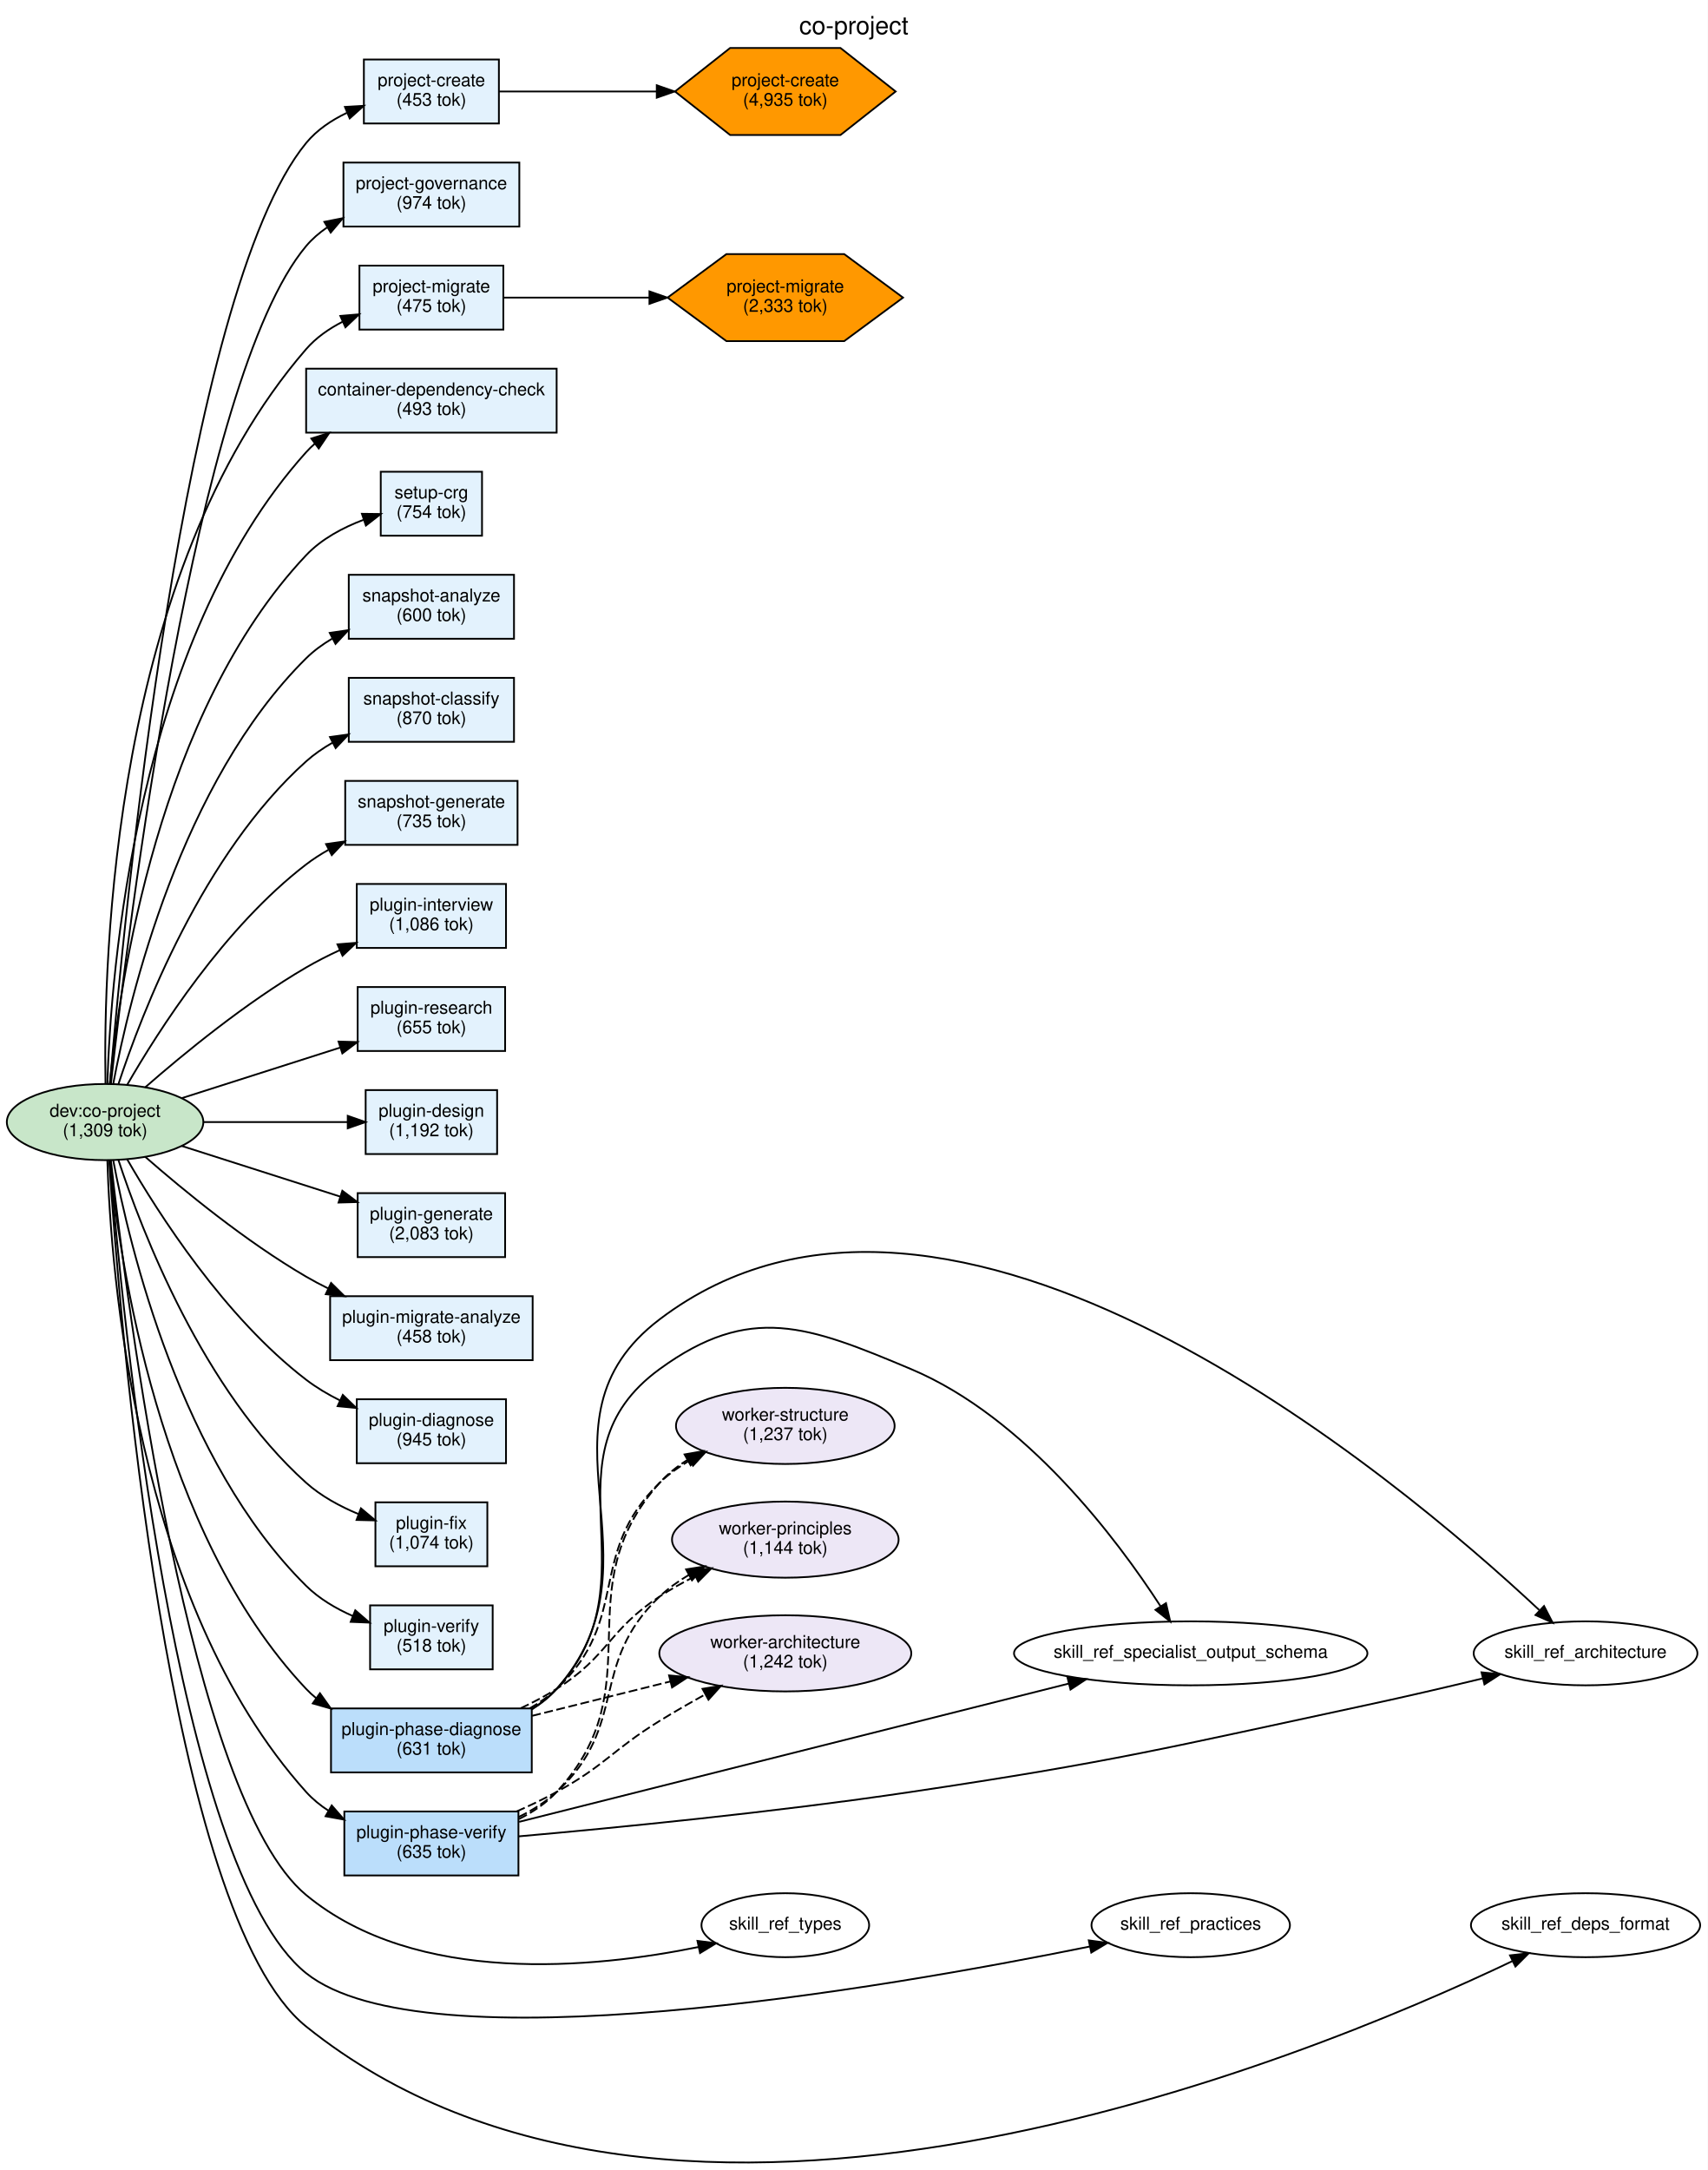
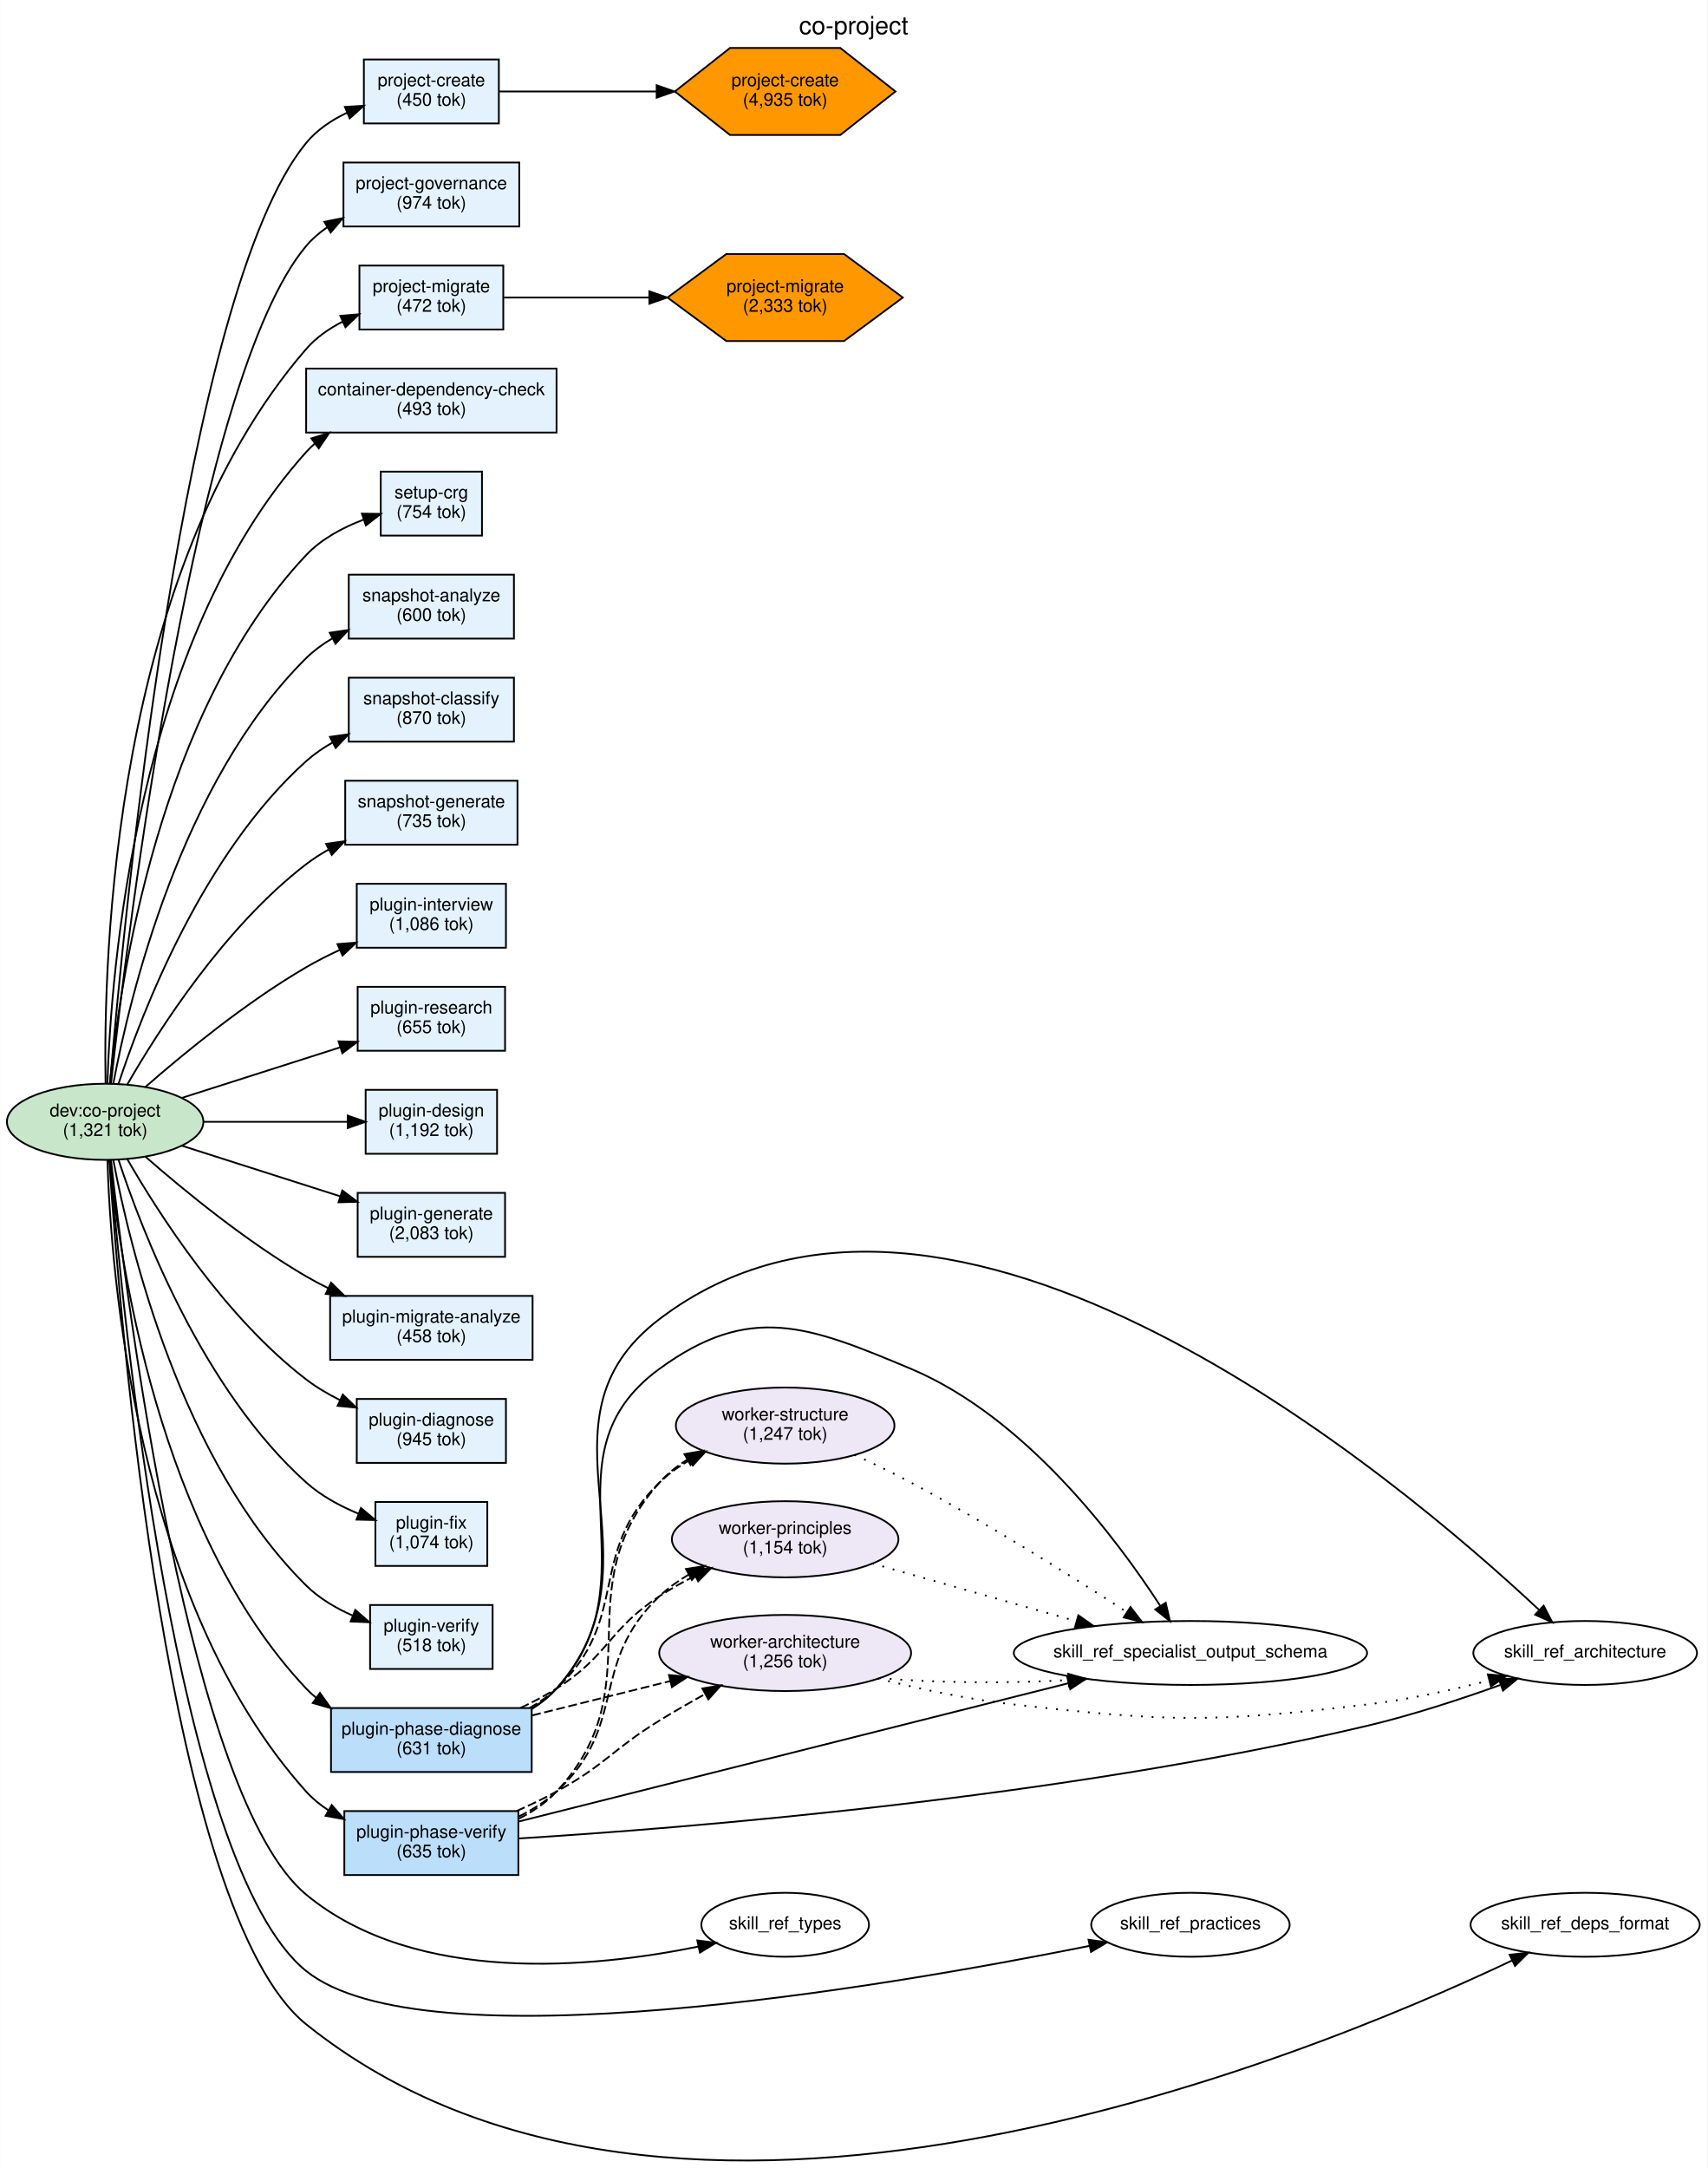
- <svg xmlns="http://www.w3.org/2000/svg" width="961pt" height="1221pt" viewBox="0.00 0.00 961.20 1221.26">
-   <g id="graph0" class="graph" transform="scale(1 1) rotate(0) translate(4 1217.26)">
-     <polygon fill="white" stroke="transparent" points="-4,4 -4,-1217.26 957.2,-1217.26 957.2,4 -4,4" />
-     <text text-anchor="middle" x="476.6" y="-1198.06" font-family="Helvetica,sans-Serif" font-size="14.00">co-project</text>
+ <svg xmlns="http://www.w3.org/2000/svg" width="961pt" height="1220pt" viewBox="0.00 0.00 961.20 1220.41">
+   <g id="graph0" class="graph" transform="scale(1 1) rotate(0) translate(4 1216.41)">
+     <polygon fill="white" stroke="transparent" points="-4,4 -4,-1216.41 957.2,-1216.41 957.2,4 -4,4" />
+     <text text-anchor="middle" x="476.6" y="-1197.21" font-family="Helvetica,sans-Serif" font-size="14.00">co-project</text>
    <g id="node1" class="node">
-       <ellipse fill="#c8e6c9" stroke="black" cx="55.15" cy="-585.77" rx="55.31" ry="21.43" />
-       <text text-anchor="middle" x="55.15" y="-588.77" font-family="Helvetica,sans-Serif" font-size="10.00">dev:co-project</text>
-       <text text-anchor="middle" x="55.15" y="-577.77" font-family="Helvetica,sans-Serif" font-size="10.00">(1,309 tok)</text>
+       <ellipse fill="#c8e6c9" stroke="black" cx="55.15" cy="-584.92" rx="55.31" ry="21.43" />
+       <text text-anchor="middle" x="55.15" y="-587.92" font-family="Helvetica,sans-Serif" font-size="10.00">dev:co-project</text>
+       <text text-anchor="middle" x="55.15" y="-576.92" font-family="Helvetica,sans-Serif" font-size="10.00">(1,321 tok)</text>
    </g>
    <g id="node2" class="node">
-       <polygon fill="#e3f2fd" stroke="black" points="276.81,-1183.77 200.81,-1183.77 200.81,-1147.77 276.81,-1147.77 276.81,-1183.77" />
-       <text text-anchor="middle" x="238.81" y="-1168.77" font-family="Helvetica,sans-Serif" font-size="10.00">project-create</text>
-       <text text-anchor="middle" x="238.81" y="-1157.77" font-family="Helvetica,sans-Serif" font-size="10.00">(453 tok)</text>
+       <polygon fill="#e3f2fd" stroke="black" points="276.81,-1182.92 200.81,-1182.92 200.81,-1146.92 276.81,-1146.92 276.81,-1182.92" />
+       <text text-anchor="middle" x="238.81" y="-1167.92" font-family="Helvetica,sans-Serif" font-size="10.00">project-create</text>
+       <text text-anchor="middle" x="238.81" y="-1156.92" font-family="Helvetica,sans-Serif" font-size="10.00">(450 tok)</text>
    </g>
    <g id="edge1" class="edge">
-       <path fill="none" stroke="black" d="M57.84,-606.99C65.46,-697.79 99.26,-1052.79 168.31,-1136.77 174.35,-1144.11 182.56,-1149.62 191.23,-1153.75" />
-       <polygon fill="black" stroke="black" points="190.15,-1157.09 200.73,-1157.71 192.84,-1150.63 190.15,-1157.09" />
+       <path fill="none" stroke="black" d="M57.84,-606.14C65.46,-696.94 99.26,-1051.94 168.31,-1135.92 174.35,-1143.26 182.56,-1148.77 191.23,-1152.9" />
+       <polygon fill="black" stroke="black" points="190.15,-1156.24 200.73,-1156.86 192.84,-1149.78 190.15,-1156.24" />
    </g>
    <g id="node3" class="node">
-       <polygon fill="#e3f2fd" stroke="black" points="288.31,-1125.77 189.31,-1125.77 189.31,-1089.77 288.31,-1089.77 288.31,-1125.77" />
-       <text text-anchor="middle" x="238.81" y="-1110.77" font-family="Helvetica,sans-Serif" font-size="10.00">project-governance</text>
-       <text text-anchor="middle" x="238.81" y="-1099.77" font-family="Helvetica,sans-Serif" font-size="10.00">(974 tok)</text>
+       <polygon fill="#e3f2fd" stroke="black" points="288.31,-1124.92 189.31,-1124.92 189.31,-1088.92 288.31,-1088.92 288.31,-1124.92" />
+       <text text-anchor="middle" x="238.81" y="-1109.92" font-family="Helvetica,sans-Serif" font-size="10.00">project-governance</text>
+       <text text-anchor="middle" x="238.81" y="-1098.92" font-family="Helvetica,sans-Serif" font-size="10.00">(974 tok)</text>
    </g>
    <g id="edge2" class="edge">
-       <path fill="none" stroke="black" d="M58.4,-607.02C67.73,-691.77 105.92,-1004.64 168.31,-1078.77 171.69,-1082.79 175.73,-1086.27 180.13,-1089.27" />
-       <polygon fill="black" stroke="black" points="178.57,-1092.41 188.97,-1094.47 182.13,-1086.38 178.57,-1092.41" />
+       <path fill="none" stroke="black" d="M58.4,-606.17C67.73,-690.93 105.92,-1003.79 168.31,-1077.92 171.69,-1081.94 175.73,-1085.42 180.13,-1088.42" />
+       <polygon fill="black" stroke="black" points="178.57,-1091.56 188.97,-1093.62 182.13,-1085.53 178.57,-1091.56" />
    </g>
    <g id="node4" class="node">
-       <polygon fill="#e3f2fd" stroke="black" points="279.31,-1067.77 198.31,-1067.77 198.31,-1031.77 279.31,-1031.77 279.31,-1067.77" />
-       <text text-anchor="middle" x="238.81" y="-1052.77" font-family="Helvetica,sans-Serif" font-size="10.00">project-migrate</text>
-       <text text-anchor="middle" x="238.81" y="-1041.77" font-family="Helvetica,sans-Serif" font-size="10.00">(475 tok)</text>
+       <polygon fill="#e3f2fd" stroke="black" points="279.31,-1066.92 198.31,-1066.92 198.31,-1030.92 279.31,-1030.92 279.31,-1066.92" />
+       <text text-anchor="middle" x="238.81" y="-1051.92" font-family="Helvetica,sans-Serif" font-size="10.00">project-migrate</text>
+       <text text-anchor="middle" x="238.81" y="-1040.92" font-family="Helvetica,sans-Serif" font-size="10.00">(472 tok)</text>
    </g>
    <g id="edge3" class="edge">
-       <path fill="none" stroke="black" d="M55.39,-607.35C54.1,-676.43 59.28,-894.92 168.31,-1020.77 173.91,-1027.23 181.18,-1032.28 188.91,-1036.23" />
-       <polygon fill="black" stroke="black" points="187.56,-1039.46 198.12,-1040.36 190.43,-1033.07 187.56,-1039.46" />
+       <path fill="none" stroke="black" d="M55.39,-606.5C54.1,-675.58 59.28,-894.07 168.31,-1019.92 173.91,-1026.38 181.18,-1031.44 188.91,-1035.38" />
+       <polygon fill="black" stroke="black" points="187.56,-1038.61 198.12,-1039.51 190.43,-1032.22 187.56,-1038.61" />
    </g>
    <g id="node5" class="node">
-       <polygon fill="#e3f2fd" stroke="black" points="309.31,-1009.77 168.31,-1009.77 168.31,-973.77 309.31,-973.77 309.31,-1009.77" />
-       <text text-anchor="middle" x="238.81" y="-994.77" font-family="Helvetica,sans-Serif" font-size="10.00">container-dependency-check</text>
-       <text text-anchor="middle" x="238.81" y="-983.77" font-family="Helvetica,sans-Serif" font-size="10.00">(493 tok)</text>
+       <polygon fill="#e3f2fd" stroke="black" points="309.31,-1008.92 168.31,-1008.92 168.31,-972.92 309.31,-972.92 309.31,-1008.92" />
+       <text text-anchor="middle" x="238.81" y="-993.92" font-family="Helvetica,sans-Serif" font-size="10.00">container-dependency-check</text>
+       <text text-anchor="middle" x="238.81" y="-982.92" font-family="Helvetica,sans-Serif" font-size="10.00">(493 tok)</text>
    </g>
    <g id="edge4" class="edge">
-       <path fill="none" stroke="black" d="M56.42,-607.13C58.32,-669.87 72.2,-855.88 168.31,-962.77 169.84,-964.47 171.48,-966.07 173.21,-967.58" />
-       <polygon fill="black" stroke="black" points="171.23,-970.46 181.34,-973.63 175.41,-964.85 171.23,-970.46" />
+       <path fill="none" stroke="black" d="M56.42,-606.28C58.32,-669.03 72.2,-855.03 168.31,-961.92 169.84,-963.62 171.48,-965.22 173.21,-966.73" />
+       <polygon fill="black" stroke="black" points="171.23,-969.62 181.34,-972.78 175.41,-964 171.23,-969.62" />
    </g>
    <g id="node6" class="node">
-       <polygon fill="#e3f2fd" stroke="black" points="267.31,-951.77 210.31,-951.77 210.31,-915.77 267.31,-915.77 267.31,-951.77" />
-       <text text-anchor="middle" x="238.81" y="-936.77" font-family="Helvetica,sans-Serif" font-size="10.00">setup-crg</text>
-       <text text-anchor="middle" x="238.81" y="-925.77" font-family="Helvetica,sans-Serif" font-size="10.00">(754 tok)</text>
+       <polygon fill="#e3f2fd" stroke="black" points="267.31,-950.92 210.31,-950.92 210.31,-914.92 267.31,-914.92 267.31,-950.92" />
+       <text text-anchor="middle" x="238.81" y="-935.92" font-family="Helvetica,sans-Serif" font-size="10.00">setup-crg</text>
+       <text text-anchor="middle" x="238.81" y="-924.92" font-family="Helvetica,sans-Serif" font-size="10.00">(754 tok)</text>
    </g>
    <g id="edge5" class="edge">
-       <path fill="none" stroke="black" d="M57.78,-607.05C63.15,-663.12 85.08,-816.63 168.31,-904.77 177,-913.98 189.07,-920.37 200.71,-924.76" />
-       <polygon fill="black" stroke="black" points="199.71,-928.11 210.31,-927.99 201.95,-921.48 199.71,-928.11" />
+       <path fill="none" stroke="black" d="M57.78,-606.2C63.15,-662.27 85.08,-815.78 168.31,-903.92 177,-913.13 189.07,-919.52 200.71,-923.91" />
+       <polygon fill="black" stroke="black" points="199.71,-927.27 210.31,-927.14 201.95,-920.63 199.71,-927.27" />
    </g>
    <g id="node7" class="node">
-       <polygon fill="#e3f2fd" stroke="black" points="285.31,-893.77 192.31,-893.77 192.31,-857.77 285.31,-857.77 285.31,-893.77" />
-       <text text-anchor="middle" x="238.81" y="-878.77" font-family="Helvetica,sans-Serif" font-size="10.00">snapshot-analyze</text>
-       <text text-anchor="middle" x="238.81" y="-867.77" font-family="Helvetica,sans-Serif" font-size="10.00">(600 tok)</text>
+       <polygon fill="#e3f2fd" stroke="black" points="285.31,-892.92 192.31,-892.92 192.31,-856.92 285.31,-856.92 285.31,-892.92" />
+       <text text-anchor="middle" x="238.81" y="-877.92" font-family="Helvetica,sans-Serif" font-size="10.00">snapshot-analyze</text>
+       <text text-anchor="middle" x="238.81" y="-866.92" font-family="Helvetica,sans-Serif" font-size="10.00">(600 tok)</text>
    </g>
    <g id="edge6" class="edge">
-       <path fill="none" stroke="black" d="M59.7,-607.08C68.89,-655.91 97.84,-777.04 168.31,-846.77 172.6,-851.01 177.59,-854.66 182.91,-857.81" />
-       <polygon fill="black" stroke="black" points="181.6,-861.07 192.08,-862.62 184.85,-854.87 181.6,-861.07" />
+       <path fill="none" stroke="black" d="M59.7,-606.23C68.89,-655.06 97.84,-776.19 168.31,-845.92 172.6,-850.16 177.59,-853.82 182.91,-856.96" />
+       <polygon fill="black" stroke="black" points="181.6,-860.22 192.08,-861.77 184.85,-854.03 181.6,-860.22" />
    </g>
    <g id="node8" class="node">
-       <polygon fill="#e3f2fd" stroke="black" points="285.31,-835.77 192.31,-835.77 192.31,-799.77 285.31,-799.77 285.31,-835.77" />
-       <text text-anchor="middle" x="238.81" y="-820.77" font-family="Helvetica,sans-Serif" font-size="10.00">snapshot-classify</text>
-       <text text-anchor="middle" x="238.81" y="-809.77" font-family="Helvetica,sans-Serif" font-size="10.00">(870 tok)</text>
+       <polygon fill="#e3f2fd" stroke="black" points="285.31,-834.92 192.31,-834.92 192.31,-798.92 285.31,-798.92 285.31,-834.92" />
+       <text text-anchor="middle" x="238.81" y="-819.92" font-family="Helvetica,sans-Serif" font-size="10.00">snapshot-classify</text>
+       <text text-anchor="middle" x="238.81" y="-808.92" font-family="Helvetica,sans-Serif" font-size="10.00">(870 tok)</text>
    </g>
    <g id="edge7" class="edge">
-       <path fill="none" stroke="black" d="M62.57,-606.86C75.9,-647.4 110.29,-736.77 168.31,-788.77 172.74,-792.74 177.79,-796.21 183.1,-799.24" />
-       <polygon fill="black" stroke="black" points="181.72,-802.47 192.21,-803.93 184.92,-796.24 181.72,-802.47" />
+       <path fill="none" stroke="black" d="M62.57,-606.01C75.9,-646.55 110.29,-735.92 168.31,-787.92 172.74,-791.89 177.79,-795.36 183.1,-798.39" />
+       <polygon fill="black" stroke="black" points="181.72,-801.62 192.21,-803.08 184.92,-795.39 181.72,-801.62" />
    </g>
    <g id="node9" class="node">
-       <polygon fill="#e3f2fd" stroke="black" points="287.31,-777.77 190.31,-777.77 190.31,-741.77 287.31,-741.77 287.31,-777.77" />
-       <text text-anchor="middle" x="238.81" y="-762.77" font-family="Helvetica,sans-Serif" font-size="10.00">snapshot-generate</text>
-       <text text-anchor="middle" x="238.81" y="-751.77" font-family="Helvetica,sans-Serif" font-size="10.00">(735 tok)</text>
+       <polygon fill="#e3f2fd" stroke="black" points="287.31,-776.92 190.31,-776.92 190.31,-740.92 287.31,-740.92 287.31,-776.92" />
+       <text text-anchor="middle" x="238.81" y="-761.92" font-family="Helvetica,sans-Serif" font-size="10.00">snapshot-generate</text>
+       <text text-anchor="middle" x="238.81" y="-750.92" font-family="Helvetica,sans-Serif" font-size="10.00">(735 tok)</text>
    </g>
    <g id="edge8" class="edge">
-       <path fill="none" stroke="black" d="M67.47,-606.53C85.25,-637.43 122.46,-695.63 168.31,-730.77 172.19,-733.74 176.42,-736.47 180.82,-738.95" />
-       <polygon fill="black" stroke="black" points="179.52,-742.22 190.01,-743.72 182.74,-736.01 179.52,-742.22" />
+       <path fill="none" stroke="black" d="M67.47,-605.69C85.25,-636.58 122.46,-694.79 168.31,-729.92 172.19,-732.89 176.42,-735.62 180.82,-738.1" />
+       <polygon fill="black" stroke="black" points="179.52,-741.37 190.01,-742.87 182.74,-735.16 179.52,-741.37" />
    </g>
    <g id="node10" class="node">
-       <polygon fill="#e3f2fd" stroke="black" points="280.81,-719.77 196.81,-719.77 196.81,-683.77 280.81,-683.77 280.81,-719.77" />
-       <text text-anchor="middle" x="238.81" y="-704.77" font-family="Helvetica,sans-Serif" font-size="10.00">plugin-interview</text>
-       <text text-anchor="middle" x="238.81" y="-693.77" font-family="Helvetica,sans-Serif" font-size="10.00">(1,086 tok)</text>
+       <polygon fill="#e3f2fd" stroke="black" points="280.81,-718.92 196.81,-718.92 196.81,-682.92 280.81,-682.92 280.81,-718.92" />
+       <text text-anchor="middle" x="238.81" y="-703.92" font-family="Helvetica,sans-Serif" font-size="10.00">plugin-interview</text>
+       <text text-anchor="middle" x="238.81" y="-692.92" font-family="Helvetica,sans-Serif" font-size="10.00">(1,086 tok)</text>
    </g>
    <g id="edge9" class="edge">
-       <path fill="none" stroke="black" d="M77.68,-605.28C99.39,-624.26 134.45,-653.04 168.31,-672.77 174.23,-676.22 180.64,-679.47 187.09,-682.46" />
-       <polygon fill="black" stroke="black" points="185.95,-685.79 196.51,-686.65 188.8,-679.39 185.95,-685.79" />
+       <path fill="none" stroke="black" d="M77.68,-604.43C99.39,-623.41 134.45,-652.2 168.31,-671.92 174.23,-675.37 180.64,-678.62 187.09,-681.61" />
+       <polygon fill="black" stroke="black" points="185.95,-684.94 196.51,-685.8 188.8,-678.54 185.95,-684.94" />
    </g>
    <g id="node11" class="node">
-       <polygon fill="#e3f2fd" stroke="black" points="280.31,-661.77 197.31,-661.77 197.31,-625.77 280.31,-625.77 280.31,-661.77" />
-       <text text-anchor="middle" x="238.81" y="-646.77" font-family="Helvetica,sans-Serif" font-size="10.00">plugin-research</text>
-       <text text-anchor="middle" x="238.81" y="-635.77" font-family="Helvetica,sans-Serif" font-size="10.00">(655 tok)</text>
+       <polygon fill="#e3f2fd" stroke="black" points="280.31,-660.92 197.31,-660.92 197.31,-624.92 280.31,-624.92 280.31,-660.92" />
+       <text text-anchor="middle" x="238.81" y="-645.92" font-family="Helvetica,sans-Serif" font-size="10.00">plugin-research</text>
+       <text text-anchor="middle" x="238.81" y="-634.92" font-family="Helvetica,sans-Serif" font-size="10.00">(655 tok)</text>
    </g>
    <g id="edge10" class="edge">
-       <path fill="none" stroke="black" d="M98.29,-599.22C124.91,-607.72 159.47,-618.75 187.52,-627.71" />
-       <polygon fill="black" stroke="black" points="186.56,-631.08 197.15,-630.79 188.69,-624.41 186.56,-631.08" />
+       <path fill="none" stroke="black" d="M98.29,-598.37C124.91,-606.87 159.47,-617.91 187.52,-626.86" />
+       <polygon fill="black" stroke="black" points="186.56,-630.23 197.15,-629.94 188.69,-623.56 186.56,-630.23" />
    </g>
    <g id="node12" class="node">
-       <polygon fill="#e3f2fd" stroke="black" points="275.81,-603.77 201.81,-603.77 201.81,-567.77 275.81,-567.77 275.81,-603.77" />
-       <text text-anchor="middle" x="238.81" y="-588.77" font-family="Helvetica,sans-Serif" font-size="10.00">plugin-design</text>
-       <text text-anchor="middle" x="238.81" y="-577.77" font-family="Helvetica,sans-Serif" font-size="10.00">(1,192 tok)</text>
+       <polygon fill="#e3f2fd" stroke="black" points="275.81,-602.92 201.81,-602.92 201.81,-566.92 275.81,-566.92 275.81,-602.92" />
+       <text text-anchor="middle" x="238.81" y="-587.92" font-family="Helvetica,sans-Serif" font-size="10.00">plugin-design</text>
+       <text text-anchor="middle" x="238.81" y="-576.92" font-family="Helvetica,sans-Serif" font-size="10.00">(1,192 tok)</text>
    </g>
    <g id="edge11" class="edge">
-       <path fill="none" stroke="black" d="M110.66,-585.77C136.44,-585.77 166.91,-585.77 191.55,-585.77" />
-       <polygon fill="black" stroke="black" points="191.73,-589.27 201.73,-585.77 191.73,-582.27 191.73,-589.27" />
+       <path fill="none" stroke="black" d="M110.66,-584.92C136.44,-584.92 166.91,-584.92 191.55,-584.92" />
+       <polygon fill="black" stroke="black" points="191.73,-588.42 201.73,-584.92 191.73,-581.42 191.73,-588.42" />
    </g>
    <g id="node13" class="node">
-       <polygon fill="#e3f2fd" stroke="black" points="280.31,-545.77 197.31,-545.77 197.31,-509.77 280.31,-509.77 280.31,-545.77" />
-       <text text-anchor="middle" x="238.81" y="-530.77" font-family="Helvetica,sans-Serif" font-size="10.00">plugin-generate</text>
-       <text text-anchor="middle" x="238.81" y="-519.77" font-family="Helvetica,sans-Serif" font-size="10.00">(2,083 tok)</text>
+       <polygon fill="#e3f2fd" stroke="black" points="280.31,-544.92 197.31,-544.92 197.31,-508.92 280.31,-508.92 280.31,-544.92" />
+       <text text-anchor="middle" x="238.81" y="-529.92" font-family="Helvetica,sans-Serif" font-size="10.00">plugin-generate</text>
+       <text text-anchor="middle" x="238.81" y="-518.92" font-family="Helvetica,sans-Serif" font-size="10.00">(2,083 tok)</text>
    </g>
    <g id="edge12" class="edge">
-       <path fill="none" stroke="black" d="M98.29,-572.32C124.91,-563.81 159.47,-552.78 187.52,-543.82" />
-       <polygon fill="black" stroke="black" points="188.69,-547.12 197.15,-540.75 186.56,-540.46 188.69,-547.12" />
+       <path fill="none" stroke="black" d="M98.29,-571.47C124.91,-562.97 159.47,-551.93 187.52,-542.97" />
+       <polygon fill="black" stroke="black" points="188.69,-546.28 197.15,-539.9 186.56,-539.61 188.69,-546.28" />
    </g>
    <g id="node14" class="node">
-       <polygon fill="#e3f2fd" stroke="black" points="295.81,-487.77 181.81,-487.77 181.81,-451.77 295.81,-451.77 295.81,-487.77" />
-       <text text-anchor="middle" x="238.81" y="-472.77" font-family="Helvetica,sans-Serif" font-size="10.00">plugin-migrate-analyze</text>
-       <text text-anchor="middle" x="238.81" y="-461.77" font-family="Helvetica,sans-Serif" font-size="10.00">(458 tok)</text>
+       <polygon fill="#e3f2fd" stroke="black" points="295.81,-486.92 181.81,-486.92 181.81,-450.92 295.81,-450.92 295.81,-486.92" />
+       <text text-anchor="middle" x="238.81" y="-471.92" font-family="Helvetica,sans-Serif" font-size="10.00">plugin-migrate-analyze</text>
+       <text text-anchor="middle" x="238.81" y="-460.92" font-family="Helvetica,sans-Serif" font-size="10.00">(458 tok)</text>
    </g>
    <g id="edge13" class="edge">
-       <path fill="none" stroke="black" d="M77.68,-566.26C99.39,-547.28 134.45,-518.49 168.31,-498.77 172.23,-496.48 176.36,-494.29 180.58,-492.2" />
-       <polygon fill="black" stroke="black" points="182.35,-495.23 189.89,-487.79 179.36,-488.9 182.35,-495.23" />
+       <path fill="none" stroke="black" d="M77.68,-565.41C99.39,-546.43 134.45,-517.64 168.31,-497.92 172.23,-495.64 176.36,-493.44 180.58,-491.35" />
+       <polygon fill="black" stroke="black" points="182.35,-494.38 189.89,-486.94 179.36,-488.05 182.35,-494.38" />
    </g>
    <g id="node15" class="node">
-       <polygon fill="#e3f2fd" stroke="black" points="280.81,-429.77 196.81,-429.77 196.81,-393.77 280.81,-393.77 280.81,-429.77" />
-       <text text-anchor="middle" x="238.81" y="-414.77" font-family="Helvetica,sans-Serif" font-size="10.00">plugin-diagnose</text>
-       <text text-anchor="middle" x="238.81" y="-403.77" font-family="Helvetica,sans-Serif" font-size="10.00">(945 tok)</text>
+       <polygon fill="#e3f2fd" stroke="black" points="280.81,-428.92 196.81,-428.92 196.81,-392.92 280.81,-392.92 280.81,-428.92" />
+       <text text-anchor="middle" x="238.81" y="-413.92" font-family="Helvetica,sans-Serif" font-size="10.00">plugin-diagnose</text>
+       <text text-anchor="middle" x="238.81" y="-402.92" font-family="Helvetica,sans-Serif" font-size="10.00">(945 tok)</text>
    </g>
    <g id="edge14" class="edge">
-       <path fill="none" stroke="black" d="M67.47,-565C85.25,-534.1 122.46,-475.9 168.31,-440.77 174.09,-436.34 180.64,-432.46 187.36,-429.11" />
-       <polygon fill="black" stroke="black" points="188.95,-432.23 196.56,-424.86 186.02,-425.88 188.95,-432.23" />
+       <path fill="none" stroke="black" d="M67.47,-564.15C85.25,-533.26 122.46,-475.05 168.31,-439.92 174.09,-435.49 180.64,-431.62 187.36,-428.27" />
+       <polygon fill="black" stroke="black" points="188.95,-431.39 196.56,-424.02 186.02,-425.03 188.95,-431.39" />
    </g>
    <g id="node16" class="node">
-       <polygon fill="#e3f2fd" stroke="black" points="270.31,-371.77 207.31,-371.77 207.31,-335.77 270.31,-335.77 270.31,-371.77" />
-       <text text-anchor="middle" x="238.81" y="-356.77" font-family="Helvetica,sans-Serif" font-size="10.00">plugin-fix</text>
-       <text text-anchor="middle" x="238.81" y="-345.77" font-family="Helvetica,sans-Serif" font-size="10.00">(1,074 tok)</text>
+       <polygon fill="#e3f2fd" stroke="black" points="270.31,-370.92 207.31,-370.92 207.31,-334.92 270.31,-334.92 270.31,-370.92" />
+       <text text-anchor="middle" x="238.81" y="-355.92" font-family="Helvetica,sans-Serif" font-size="10.00">plugin-fix</text>
+       <text text-anchor="middle" x="238.81" y="-344.92" font-family="Helvetica,sans-Serif" font-size="10.00">(1,074 tok)</text>
    </g>
    <g id="edge15" class="edge">
-       <path fill="none" stroke="black" d="M62.57,-564.67C75.9,-524.13 110.29,-434.76 168.31,-382.77 176.73,-375.22 187.4,-369.46 197.83,-365.14" />
-       <polygon fill="black" stroke="black" points="199.16,-368.38 207.28,-361.58 196.69,-361.84 199.16,-368.38" />
+       <path fill="none" stroke="black" d="M62.57,-563.83C75.9,-523.29 110.29,-433.92 168.31,-381.92 176.73,-374.37 187.4,-368.61 197.83,-364.3" />
+       <polygon fill="black" stroke="black" points="199.16,-367.54 207.28,-360.73 196.69,-360.99 199.16,-367.54" />
    </g>
    <g id="node17" class="node">
-       <polygon fill="#e3f2fd" stroke="black" points="273.31,-313.77 204.31,-313.77 204.31,-277.77 273.31,-277.77 273.31,-313.77" />
-       <text text-anchor="middle" x="238.81" y="-298.77" font-family="Helvetica,sans-Serif" font-size="10.00">plugin-verify</text>
-       <text text-anchor="middle" x="238.81" y="-287.77" font-family="Helvetica,sans-Serif" font-size="10.00">(518 tok)</text>
+       <polygon fill="#e3f2fd" stroke="black" points="273.31,-312.92 204.31,-312.92 204.31,-276.92 273.31,-276.92 273.31,-312.92" />
+       <text text-anchor="middle" x="238.81" y="-297.92" font-family="Helvetica,sans-Serif" font-size="10.00">plugin-verify</text>
+       <text text-anchor="middle" x="238.81" y="-286.92" font-family="Helvetica,sans-Serif" font-size="10.00">(518 tok)</text>
    </g>
    <g id="edge16" class="edge">
-       <path fill="none" stroke="black" d="M59.7,-564.46C68.89,-515.63 97.84,-394.49 168.31,-324.77 175.63,-317.53 185.02,-312 194.52,-307.81" />
-       <polygon fill="black" stroke="black" points="195.97,-311 203.98,-304.06 193.39,-304.49 195.97,-311" />
+       <path fill="none" stroke="black" d="M59.7,-563.61C68.89,-514.78 97.84,-393.65 168.31,-323.92 175.63,-316.68 185.02,-311.15 194.52,-306.96" />
+       <polygon fill="black" stroke="black" points="195.97,-310.15 203.98,-303.21 193.39,-303.64 195.97,-310.15" />
    </g>
    <g id="node18" class="node">
-       <polygon fill="#bbdefb" stroke="black" points="295.31,-255.77 182.31,-255.77 182.31,-219.77 295.31,-219.77 295.31,-255.77" />
-       <text text-anchor="middle" x="238.81" y="-240.77" font-family="Helvetica,sans-Serif" font-size="10.00">plugin-phase-diagnose</text>
-       <text text-anchor="middle" x="238.81" y="-229.77" font-family="Helvetica,sans-Serif" font-size="10.00">(631 tok)</text>
+       <polygon fill="#bbdefb" stroke="black" points="295.31,-254.92 182.31,-254.92 182.31,-218.92 295.31,-218.92 295.31,-254.92" />
+       <text text-anchor="middle" x="238.81" y="-239.92" font-family="Helvetica,sans-Serif" font-size="10.00">plugin-phase-diagnose</text>
+       <text text-anchor="middle" x="238.81" y="-228.92" font-family="Helvetica,sans-Serif" font-size="10.00">(631 tok)</text>
    </g>
    <g id="edge17" class="edge">
-       <path fill="none" stroke="black" d="M57.78,-564.49C63.15,-508.42 85.08,-354.9 168.31,-266.77 170.08,-264.9 171.98,-263.14 174,-261.5" />
-       <polygon fill="black" stroke="black" points="176.08,-264.31 182.23,-255.68 172.04,-258.59 176.08,-264.31" />
+       <path fill="none" stroke="black" d="M57.78,-563.64C63.15,-507.57 85.08,-354.06 168.31,-265.92 170.08,-264.05 171.98,-262.29 174,-260.65" />
+       <polygon fill="black" stroke="black" points="176.08,-263.46 182.23,-254.83 172.04,-257.74 176.08,-263.46" />
    </g>
    <g id="node19" class="node">
-       <polygon fill="#bbdefb" stroke="black" points="287.81,-197.77 189.81,-197.77 189.81,-161.77 287.81,-161.77 287.81,-197.77" />
-       <text text-anchor="middle" x="238.81" y="-182.77" font-family="Helvetica,sans-Serif" font-size="10.00">plugin-phase-verify</text>
-       <text text-anchor="middle" x="238.81" y="-171.77" font-family="Helvetica,sans-Serif" font-size="10.00">(635 tok)</text>
+       <polygon fill="#bbdefb" stroke="black" points="287.81,-196.92 189.81,-196.92 189.81,-160.92 287.81,-160.92 287.81,-196.92" />
+       <text text-anchor="middle" x="238.81" y="-181.92" font-family="Helvetica,sans-Serif" font-size="10.00">plugin-phase-verify</text>
+       <text text-anchor="middle" x="238.81" y="-170.92" font-family="Helvetica,sans-Serif" font-size="10.00">(635 tok)</text>
    </g>
    <g id="edge18" class="edge">
-       <path fill="none" stroke="black" d="M56.42,-564.4C58.32,-501.66 72.2,-315.66 168.31,-208.77 171.97,-204.7 176.29,-201.18 180.96,-198.15" />
-       <polygon fill="black" stroke="black" points="182.71,-201.18 189.68,-193.2 179.25,-195.09 182.71,-201.18" />
+       <path fill="none" stroke="black" d="M56.42,-563.56C58.32,-500.81 72.2,-314.81 168.31,-207.92 171.97,-203.85 176.29,-200.33 180.96,-197.3" />
+       <polygon fill="black" stroke="black" points="182.71,-200.33 189.68,-192.35 179.25,-194.25 182.71,-200.33" />
    </g>
    <g id="node25" class="node">
-       <ellipse fill="none" stroke="black" cx="438.02" cy="-133.77" rx="47.19" ry="18" />
-       <text text-anchor="middle" x="438.02" y="-131.27" font-family="Helvetica,sans-Serif" font-size="10.00">skill_ref_types</text>
+       <ellipse fill="none" stroke="black" cx="438.02" cy="-132.92" rx="47.19" ry="18" />
+       <text text-anchor="middle" x="438.02" y="-130.42" font-family="Helvetica,sans-Serif" font-size="10.00">skill_ref_types</text>
    </g>
    <g id="edge19" class="edge">
-       <path fill="none" stroke="black" d="M58.38,-564.54C67.21,-484.84 102.49,-205.18 168.31,-150.77 230.29,-99.52 330.33,-109.48 389.28,-121.52" />
-       <polygon fill="black" stroke="black" points="388.57,-124.95 399.08,-123.62 390.03,-118.1 388.57,-124.95" />
+       <path fill="none" stroke="black" d="M58.38,-563.7C67.21,-483.99 102.49,-204.33 168.31,-149.92 230.29,-98.68 330.33,-108.63 389.28,-120.67" />
+       <polygon fill="black" stroke="black" points="388.57,-124.1 399.08,-122.77 390.03,-117.26 388.57,-124.1" />
    </g>
    <g id="node26" class="node">
-       <ellipse fill="none" stroke="black" cx="666.21" cy="-133.77" rx="55.85" ry="18" />
-       <text text-anchor="middle" x="666.21" y="-131.27" font-family="Helvetica,sans-Serif" font-size="10.00">skill_ref_practices</text>
+       <ellipse fill="none" stroke="black" cx="666.21" cy="-132.92" rx="55.85" ry="18" />
+       <text text-anchor="middle" x="666.21" y="-130.42" font-family="Helvetica,sans-Serif" font-size="10.00">skill_ref_practices</text>
    </g>
    <g id="edge20" class="edge">
-       <path fill="none" stroke="black" d="M57.76,-564.38C64.65,-479.17 94.74,-165.71 168.31,-106.77 234.82,-53.48 493.95,-98.37 609.3,-121.75" />
-       <polygon fill="black" stroke="black" points="608.84,-125.23 619.34,-123.81 610.25,-118.37 608.84,-125.23" />
+       <path fill="none" stroke="black" d="M57.78,-563.58C64.73,-478.59 95.02,-165.91 168.31,-106.92 234.69,-53.49 493.9,-97.86 609.28,-121.02" />
+       <polygon fill="black" stroke="black" points="608.83,-124.5 619.33,-123.05 610.22,-117.64 608.83,-124.5" />
    </g>
    <g id="node27" class="node">
-       <ellipse fill="none" stroke="black" cx="888.45" cy="-133.77" rx="64.51" ry="18" />
-       <text text-anchor="middle" x="888.45" y="-131.27" font-family="Helvetica,sans-Serif" font-size="10.00">skill_ref_deps_format</text>
+       <ellipse fill="none" stroke="black" cx="888.45" cy="-132.92" rx="64.51" ry="18" />
+       <text text-anchor="middle" x="888.45" y="-130.42" font-family="Helvetica,sans-Serif" font-size="10.00">skill_ref_deps_format</text>
    </g>
    <g id="edge21" class="edge">
-       <path fill="none" stroke="black" d="M57.42,-564.55C63.17,-476.26 90.02,-139.69 168.31,-76.77 374.09,88.61 728.56,-57 847.34,-113.59" />
-       <polygon fill="black" stroke="black" points="845.94,-116.8 856.47,-117.98 848.98,-110.49 845.94,-116.8" />
+       <path fill="none" stroke="black" d="M57.45,-563.44C63.27,-474.86 90.24,-139.63 168.31,-76.92 374.1,88.4 728.57,-56.5 847.34,-112.83" />
+       <polygon fill="black" stroke="black" points="845.94,-116.04 856.47,-117.2 848.96,-109.73 845.94,-116.04" />
    </g>
    <g id="node23" class="node">
-       <polygon fill="#ff9800" stroke="black" points="500.13,-1165.77 469.07,-1190.26 406.97,-1190.26 375.91,-1165.77 406.97,-1141.28 469.07,-1141.28 500.13,-1165.77" />
-       <text text-anchor="middle" x="438.02" y="-1168.77" font-family="Helvetica,sans-Serif" font-size="10.00">project-create</text>
-       <text text-anchor="middle" x="438.02" y="-1157.77" font-family="Helvetica,sans-Serif" font-size="10.00">(4,935 tok)</text>
+       <polygon fill="#ff9800" stroke="black" points="500.13,-1164.92 469.07,-1189.41 406.97,-1189.41 375.91,-1164.92 406.97,-1140.43 469.07,-1140.43 500.13,-1164.92" />
+       <text text-anchor="middle" x="438.02" y="-1167.92" font-family="Helvetica,sans-Serif" font-size="10.00">project-create</text>
+       <text text-anchor="middle" x="438.02" y="-1156.92" font-family="Helvetica,sans-Serif" font-size="10.00">(4,935 tok)</text>
    </g>
    <g id="edge22" class="edge">
-       <path fill="none" stroke="black" d="M276.9,-1165.77C301.86,-1165.77 335.58,-1165.77 365.64,-1165.77" />
-       <polygon fill="black" stroke="black" points="365.67,-1169.27 375.67,-1165.77 365.67,-1162.27 365.67,-1169.27" />
+       <path fill="none" stroke="black" d="M276.9,-1164.92C301.86,-1164.92 335.58,-1164.92 365.64,-1164.92" />
+       <polygon fill="black" stroke="black" points="365.67,-1168.42 375.67,-1164.92 365.67,-1161.42 365.67,-1168.42" />
    </g>
    <g id="node24" class="node">
-       <polygon fill="#ff9800" stroke="black" points="504.29,-1049.77 471.16,-1074.26 404.88,-1074.26 371.75,-1049.77 404.88,-1025.28 471.16,-1025.28 504.29,-1049.77" />
-       <text text-anchor="middle" x="438.02" y="-1052.77" font-family="Helvetica,sans-Serif" font-size="10.00">project-migrate</text>
-       <text text-anchor="middle" x="438.02" y="-1041.77" font-family="Helvetica,sans-Serif" font-size="10.00">(2,333 tok)</text>
+       <polygon fill="#ff9800" stroke="black" points="504.29,-1048.92 471.16,-1073.41 404.88,-1073.41 371.75,-1048.92 404.88,-1024.43 471.16,-1024.43 504.29,-1048.92" />
+       <text text-anchor="middle" x="438.02" y="-1051.92" font-family="Helvetica,sans-Serif" font-size="10.00">project-migrate</text>
+       <text text-anchor="middle" x="438.02" y="-1040.92" font-family="Helvetica,sans-Serif" font-size="10.00">(2,333 tok)</text>
    </g>
    <g id="edge23" class="edge">
-       <path fill="none" stroke="black" d="M279.72,-1049.77C303.17,-1049.77 333.6,-1049.77 361.43,-1049.77" />
-       <polygon fill="black" stroke="black" points="361.55,-1053.27 371.55,-1049.77 361.55,-1046.27 361.55,-1053.27" />
+       <path fill="none" stroke="black" d="M279.72,-1048.92C303.17,-1048.92 333.6,-1048.92 361.43,-1048.92" />
+       <polygon fill="black" stroke="black" points="361.55,-1052.42 371.55,-1048.92 361.55,-1045.42 361.55,-1052.42" />
    </g>
    <g id="node20" class="node">
-       <ellipse fill="#ede7f6" stroke="black" cx="438.02" cy="-414.77" rx="61.54" ry="21.43" />
-       <text text-anchor="middle" x="438.02" y="-417.77" font-family="Helvetica,sans-Serif" font-size="10.00">worker-structure</text>
-       <text text-anchor="middle" x="438.02" y="-406.77" font-family="Helvetica,sans-Serif" font-size="10.00">(1,237 tok)</text>
+       <ellipse fill="#ede7f6" stroke="black" cx="438.02" cy="-413.92" rx="61.54" ry="21.43" />
+       <text text-anchor="middle" x="438.02" y="-416.92" font-family="Helvetica,sans-Serif" font-size="10.00">worker-structure</text>
+       <text text-anchor="middle" x="438.02" y="-405.92" font-family="Helvetica,sans-Serif" font-size="10.00">(1,247 tok)</text>
    </g>
    <g id="edge24" class="edge">
-       <path fill="none" stroke="black" stroke-dasharray="5,2" d="M294.16,-255.81C299.63,-258.94 304.82,-262.57 309.31,-266.77 351.44,-306.11 325.88,-342.69 367.31,-382.77 372.26,-387.56 378.06,-391.72 384.16,-395.31" />
-       <polygon fill="black" stroke="black" points="382.78,-398.54 393.25,-400.17 386.08,-392.37 382.78,-398.54" />
+       <path fill="none" stroke="black" stroke-dasharray="5,2" d="M294.16,-254.96C299.63,-258.09 304.82,-261.73 309.31,-265.92 351.44,-305.26 325.88,-341.85 367.31,-381.92 372.26,-386.71 378.06,-390.87 384.16,-394.46" />
+       <polygon fill="black" stroke="black" points="382.78,-397.69 393.25,-399.32 386.08,-391.52 382.78,-397.69" />
    </g>
    <g id="node21" class="node">
-       <ellipse fill="#ede7f6" stroke="black" cx="438.02" cy="-350.77" rx="63.78" ry="21.43" />
-       <text text-anchor="middle" x="438.02" y="-353.77" font-family="Helvetica,sans-Serif" font-size="10.00">worker-principles</text>
-       <text text-anchor="middle" x="438.02" y="-342.77" font-family="Helvetica,sans-Serif" font-size="10.00">(1,144 tok)</text>
+       <ellipse fill="#ede7f6" stroke="black" cx="438.02" cy="-349.92" rx="63.78" ry="21.43" />
+       <text text-anchor="middle" x="438.02" y="-352.92" font-family="Helvetica,sans-Serif" font-size="10.00">worker-principles</text>
+       <text text-anchor="middle" x="438.02" y="-341.92" font-family="Helvetica,sans-Serif" font-size="10.00">(1,154 tok)</text>
    </g>
    <g id="edge25" class="edge">
-       <path fill="none" stroke="black" stroke-dasharray="5,2" d="M289.08,-255.88C296.07,-259.15 303.01,-262.79 309.31,-266.77 338.58,-285.25 338.36,-299.78 367.31,-318.77 373.51,-322.84 380.31,-326.65 387.16,-330.12" />
-       <polygon fill="black" stroke="black" points="385.95,-333.43 396.47,-334.65 389.01,-327.13 385.95,-333.43" />
+       <path fill="none" stroke="black" stroke-dasharray="5,2" d="M289.08,-255.04C296.07,-258.3 303.01,-261.94 309.31,-265.92 338.58,-284.4 338.36,-298.93 367.31,-317.92 373.51,-321.99 380.31,-325.8 387.16,-329.28" />
+       <polygon fill="black" stroke="black" points="385.95,-332.58 396.47,-333.8 389.01,-326.28 385.95,-332.58" />
    </g>
    <g id="node22" class="node">
-       <ellipse fill="#ede7f6" stroke="black" cx="438.02" cy="-286.77" rx="70.92" ry="21.43" />
-       <text text-anchor="middle" x="438.02" y="-289.77" font-family="Helvetica,sans-Serif" font-size="10.00">worker-architecture</text>
-       <text text-anchor="middle" x="438.02" y="-278.77" font-family="Helvetica,sans-Serif" font-size="10.00">(1,242 tok)</text>
+       <ellipse fill="#ede7f6" stroke="black" cx="438.02" cy="-285.92" rx="70.92" ry="21.43" />
+       <text text-anchor="middle" x="438.02" y="-288.92" font-family="Helvetica,sans-Serif" font-size="10.00">worker-architecture</text>
+       <text text-anchor="middle" x="438.02" y="-277.92" font-family="Helvetica,sans-Serif" font-size="10.00">(1,256 tok)</text>
    </g>
    <g id="edge26" class="edge">
-       <path fill="none" stroke="black" stroke-dasharray="5,2" d="M295.53,-251.61C319.76,-257.63 348.29,-264.72 373.35,-270.95" />
-       <polygon fill="black" stroke="black" points="372.59,-274.36 383.14,-273.38 374.27,-267.57 372.59,-274.36" />
+       <path fill="none" stroke="black" stroke-dasharray="5,2" d="M295.53,-250.76C319.76,-256.79 348.29,-263.87 373.35,-270.1" />
+       <polygon fill="black" stroke="black" points="372.59,-273.52 383.14,-272.53 374.27,-266.72 372.59,-273.52" />
    </g>
    <g id="node28" class="node">
-       <ellipse fill="none" stroke="black" cx="666.21" cy="-286.77" rx="99.47" ry="18" />
-       <text text-anchor="middle" x="666.21" y="-284.27" font-family="Helvetica,sans-Serif" font-size="10.00">skill_ref_specialist_output_schema</text>
+       <ellipse fill="none" stroke="black" cx="666.21" cy="-285.92" rx="99.47" ry="18" />
+       <text text-anchor="middle" x="666.21" y="-283.42" font-family="Helvetica,sans-Serif" font-size="10.00">skill_ref_specialist_output_schema</text>
    </g>
    <g id="edge27" class="edge">
-       <path fill="none" stroke="black" d="M295.5,-255.57C300.6,-258.73 305.33,-262.44 309.31,-266.77 366.21,-328.63 299.37,-397.28 367.31,-446.77 418.11,-483.77 450.8,-471.14 508.73,-446.77 573.38,-419.57 624.67,-351.16 649.29,-313.19" />
-       <polygon fill="black" stroke="black" points="652.29,-315.01 654.69,-304.69 646.38,-311.25 652.29,-315.01" />
+       <path fill="none" stroke="black" d="M295.5,-254.72C300.6,-257.89 305.33,-261.59 309.31,-265.92 366.21,-327.78 299.37,-396.43 367.31,-445.92 418.11,-482.93 450.8,-470.3 508.73,-445.92 573.38,-418.72 624.67,-350.32 649.29,-312.35" />
+       <polygon fill="black" stroke="black" points="652.29,-314.16 654.69,-303.84 646.38,-310.41 652.29,-314.16" />
    </g>
    <g id="node29" class="node">
-       <ellipse fill="none" stroke="black" cx="888.45" cy="-286.77" rx="62.97" ry="18" />
-       <text text-anchor="middle" x="888.45" y="-284.27" font-family="Helvetica,sans-Serif" font-size="10.00">skill_ref_architecture</text>
+       <ellipse fill="none" stroke="black" cx="888.45" cy="-285.92" rx="62.97" ry="18" />
+       <text text-anchor="middle" x="888.45" y="-283.42" font-family="Helvetica,sans-Serif" font-size="10.00">skill_ref_architecture</text>
    </g>
    <g id="edge28" class="edge">
-       <path fill="none" stroke="black" d="M295.34,-255.2C300.53,-258.44 305.33,-262.26 309.31,-266.77 372.86,-338.68 290.87,-416.73 367.31,-474.77 530.33,-598.55 782.53,-385.81 862.34,-311.18" />
-       <polygon fill="black" stroke="black" points="865.08,-313.41 869.95,-304 860.27,-308.32 865.08,-313.41" />
+       <path fill="none" stroke="black" d="M295.34,-254.35C300.53,-257.59 305.33,-261.41 309.31,-265.92 372.86,-337.84 290.87,-415.88 367.31,-473.92 530.33,-597.71 782.53,-384.96 862.34,-310.33" />
+       <polygon fill="black" stroke="black" points="865.08,-312.56 869.95,-303.15 860.27,-307.47 865.08,-312.56" />
    </g>
    <g id="edge29" class="edge">
-       <path fill="none" stroke="black" stroke-dasharray="5,2" d="M288.13,-193.53C295.97,-197.46 303.44,-202.45 309.31,-208.77 364.79,-268.49 312.88,-322.08 367.31,-382.77 371.79,-387.76 377.21,-392.03 383.02,-395.67" />
-       <polygon fill="black" stroke="black" points="381.32,-398.72 391.75,-400.55 384.73,-392.61 381.32,-398.72" />
+       <path fill="none" stroke="black" stroke-dasharray="5,2" d="M288.13,-192.68C295.97,-196.61 303.44,-201.6 309.31,-207.92 364.79,-267.64 312.88,-321.24 367.31,-381.92 371.79,-386.92 377.21,-391.18 383.02,-394.82" />
+       <polygon fill="black" stroke="black" points="381.32,-397.88 391.75,-399.7 384.73,-391.77 381.32,-397.88" />
    </g>
    <g id="edge30" class="edge">
-       <path fill="none" stroke="black" stroke-dasharray="5,2" d="M288.03,-194.71C295.7,-198.49 303.13,-203.12 309.31,-208.77 350.11,-246.05 327.17,-280.77 367.31,-318.77 372.18,-323.38 377.84,-327.42 383.78,-330.93" />
-       <polygon fill="black" stroke="black" points="382.17,-334.03 392.63,-335.69 385.49,-327.87 382.17,-334.03" />
+       <path fill="none" stroke="black" stroke-dasharray="5,2" d="M288.03,-193.86C295.7,-197.64 303.13,-202.28 309.31,-207.92 350.11,-245.2 327.17,-279.93 367.31,-317.92 372.18,-322.53 377.84,-326.57 383.78,-330.08" />
+       <polygon fill="black" stroke="black" points="382.17,-333.19 392.63,-334.85 385.49,-327.02 382.17,-333.19" />
    </g>
    <g id="edge31" class="edge">
-       <path fill="none" stroke="black" stroke-dasharray="5,2" d="M286.79,-197.8C294.45,-201.18 302.19,-204.88 309.31,-208.77 336.8,-223.77 340.64,-232.36 367.31,-248.77 375.5,-253.81 384.4,-258.92 393.02,-263.69" />
-       <polygon fill="black" stroke="black" points="391.41,-266.8 401.86,-268.53 394.77,-260.66 391.41,-266.8" />
+       <path fill="none" stroke="black" stroke-dasharray="5,2" d="M286.79,-196.95C294.45,-200.33 302.19,-204.04 309.31,-207.92 336.8,-222.92 340.64,-231.51 367.31,-247.92 375.5,-252.96 384.4,-258.07 393.02,-262.85" />
+       <polygon fill="black" stroke="black" points="391.41,-265.95 401.86,-267.68 394.77,-259.81 391.41,-265.95" />
    </g>
    <g id="edge32" class="edge">
-       <path fill="none" stroke="black" d="M288.19,-191.94C364.1,-211.03 511.4,-248.08 597.7,-269.79" />
-       <polygon fill="black" stroke="black" points="596.84,-273.18 607.39,-272.22 598.55,-266.39 596.84,-273.18" />
+       <path fill="none" stroke="black" d="M288.19,-191.09C364.1,-210.18 511.4,-247.23 597.7,-268.94" />
+       <polygon fill="black" stroke="black" points="596.84,-272.33 607.39,-271.38 598.55,-265.54 596.84,-272.33" />
    </g>
    <g id="edge33" class="edge">
-       <path fill="none" stroke="black" d="M288.05,-183.78C341.99,-188.55 431.86,-197.31 508.73,-208.77 623.73,-225.9 652.01,-233.4 765.7,-257.77 786.97,-262.33 810.22,-267.76 830.66,-272.68" />
-       <polygon fill="black" stroke="black" points="829.9,-276.09 840.44,-275.04 831.55,-269.29 829.9,-276.09" />
+       <path fill="none" stroke="black" d="M287.92,-181.5C381.18,-187.27 592.64,-204.03 765.7,-244.92 790.94,-250.88 818.37,-259.89 840.8,-267.94" />
+       <polygon fill="black" stroke="black" points="839.81,-271.31 850.4,-271.44 842.2,-264.73 839.81,-271.31" />
+     </g>
+     <g id="edge34" class="edge">
+       <path fill="none" stroke="black" stroke-dasharray="1,5" d="M477.05,-397.46C487.44,-392.69 498.63,-387.31 508.73,-381.92 551.6,-359.04 598.9,-329.36 630.16,-309.1" />
+       <polygon fill="black" stroke="black" points="632.46,-311.78 638.93,-303.39 628.64,-305.92 632.46,-311.78" />
+     </g>
+     <g id="edge35" class="edge">
+       <path fill="none" stroke="black" stroke-dasharray="1,5" d="M486.99,-336.35C520.42,-326.89 565.36,-314.17 601.75,-303.88" />
+       <polygon fill="black" stroke="black" points="603.1,-307.13 611.77,-301.04 601.2,-300.4 603.1,-307.13" />
+     </g>
+     <g id="edge36" class="edge">
+       <path fill="none" stroke="black" stroke-dasharray="1,5" d="M490.91,-271.79C522.47,-269.07 563.13,-268.69 597.24,-270.65" />
+       <polygon fill="black" stroke="black" points="597.39,-274.16 607.6,-271.33 597.85,-267.18 597.39,-274.16" />
+     </g>
+     <g id="edge37" class="edge">
+       <path fill="none" stroke="black" stroke-dasharray="1,5" d="M490.15,-271.56C513.32,-265.77 541.2,-259.78 566.73,-256.92 654.61,-247.07 677.87,-246.6 765.7,-256.92 788.52,-259.6 813.26,-265.02 834.45,-270.45" />
+       <polygon fill="black" stroke="black" points="833.66,-273.86 844.22,-273.02 835.44,-267.09 833.66,-273.86" />
    </g>
  </g>
</svg>
